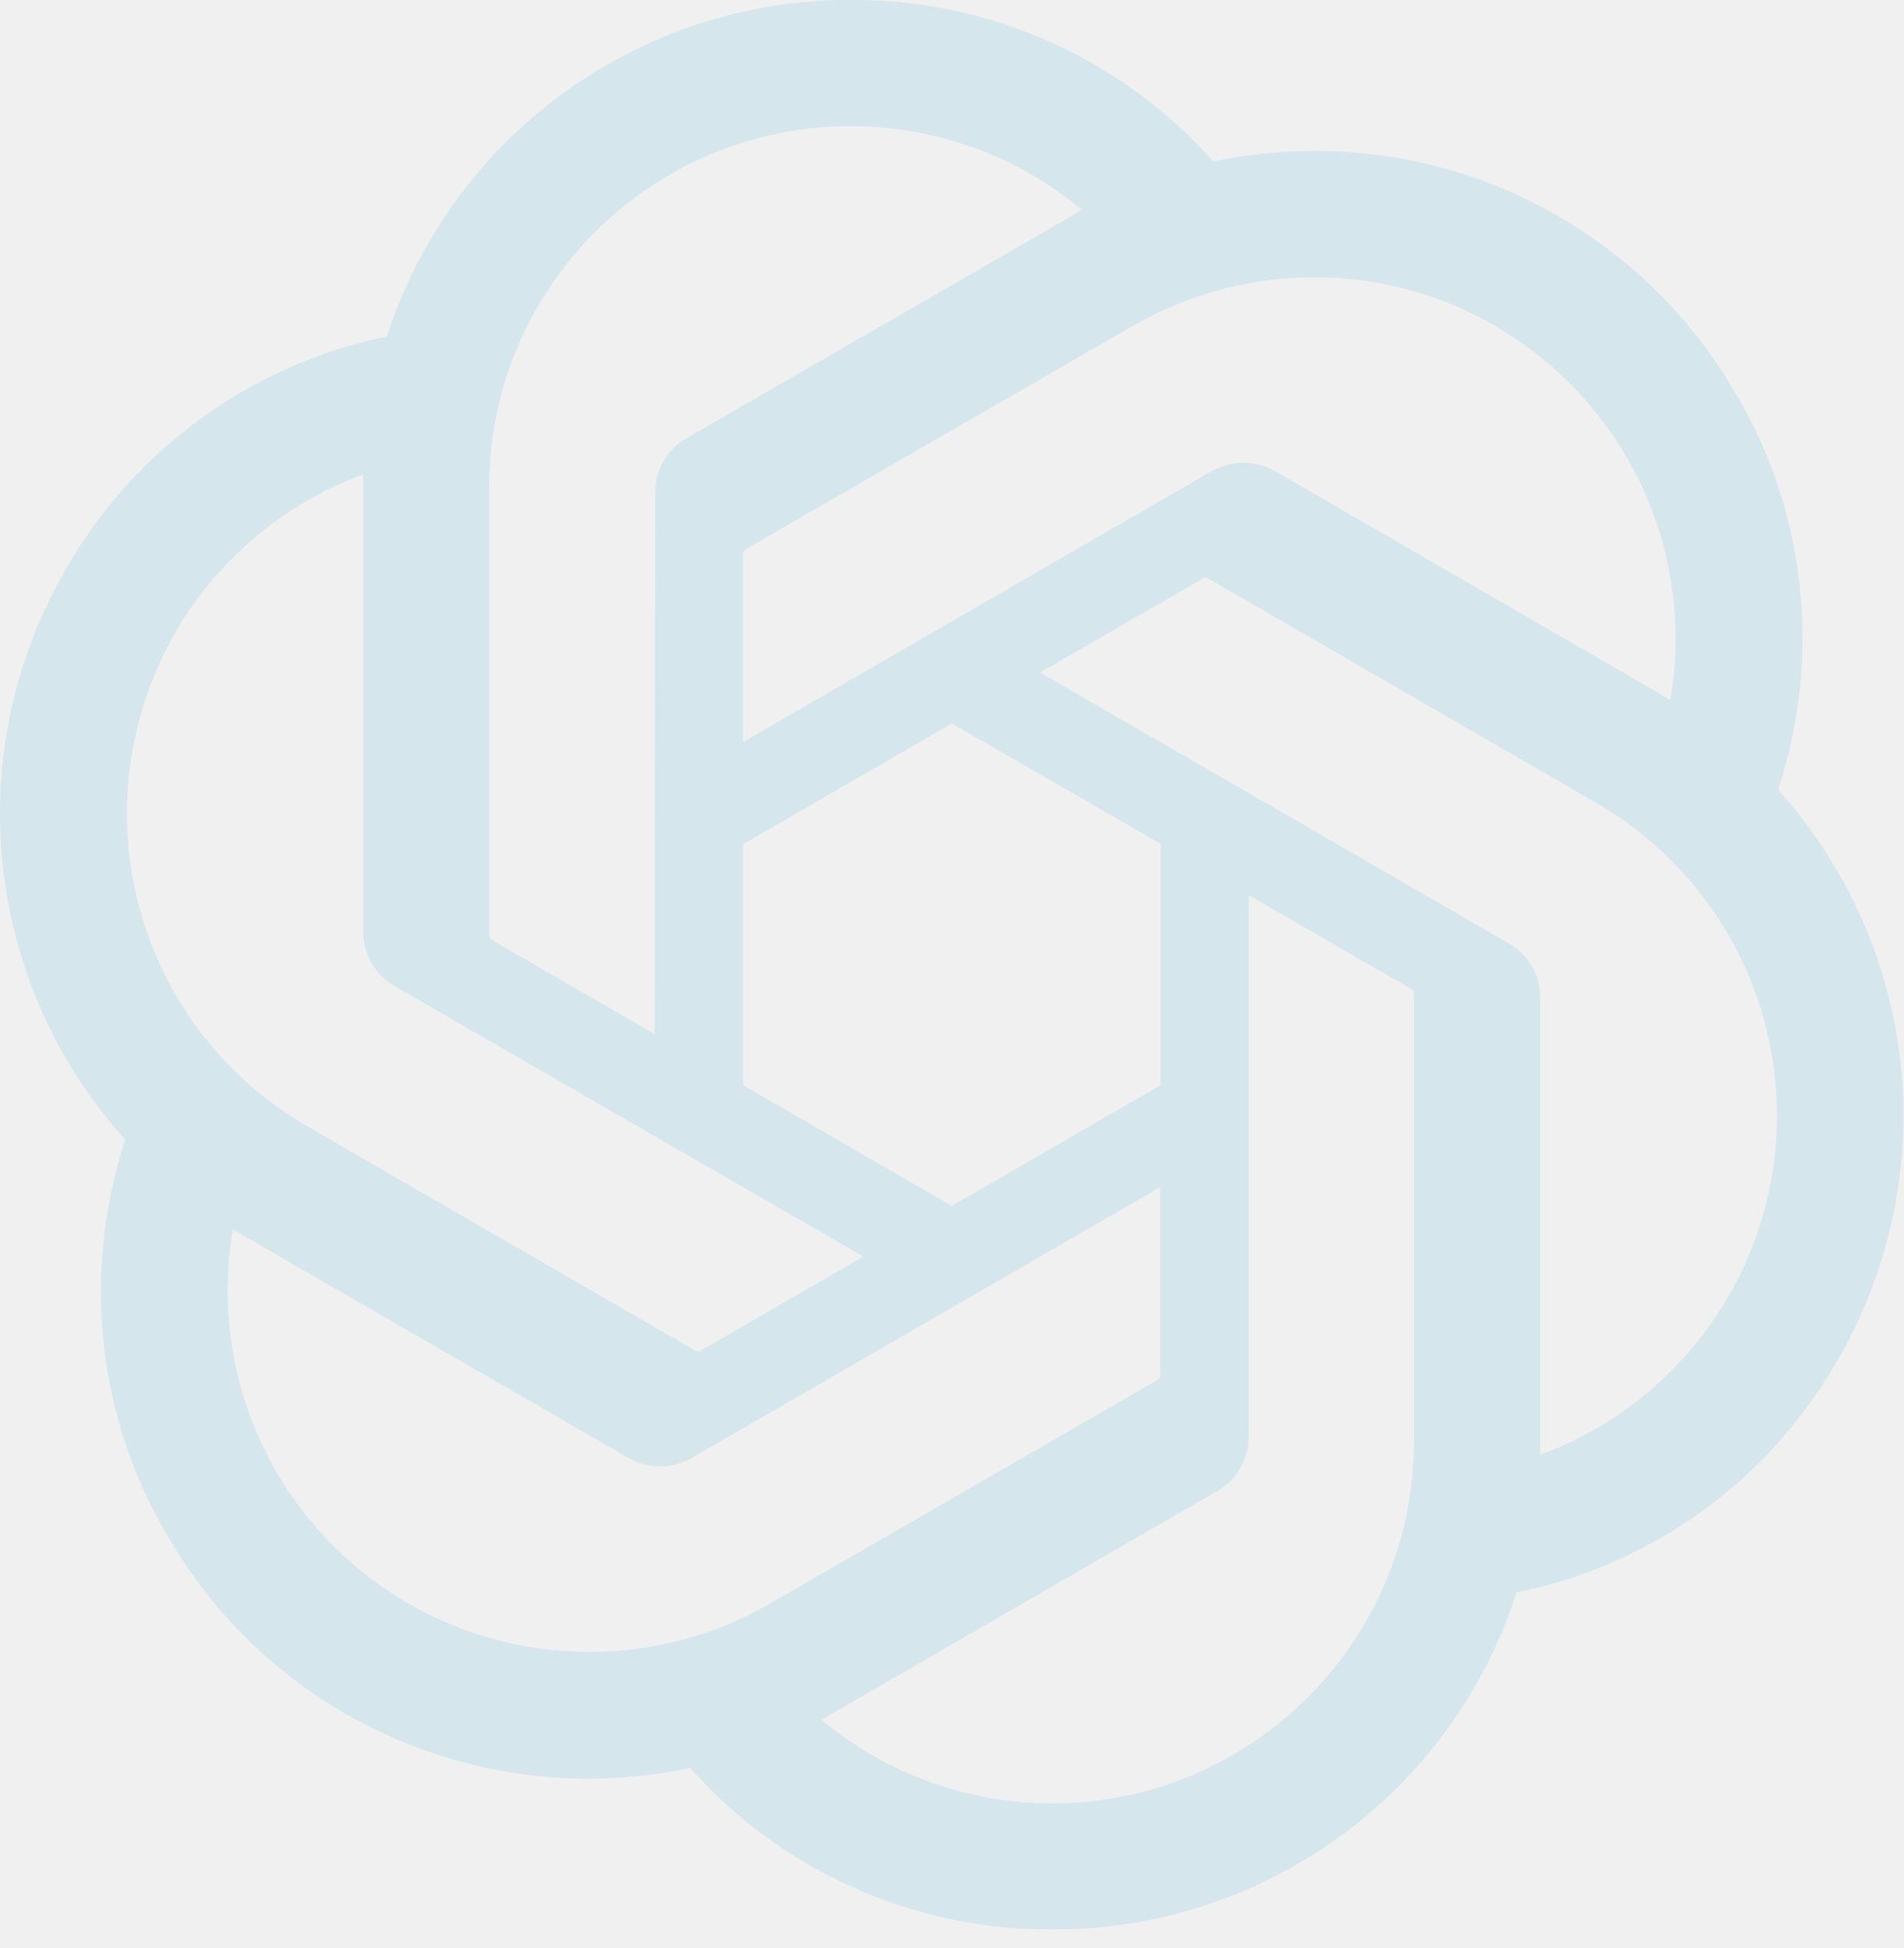
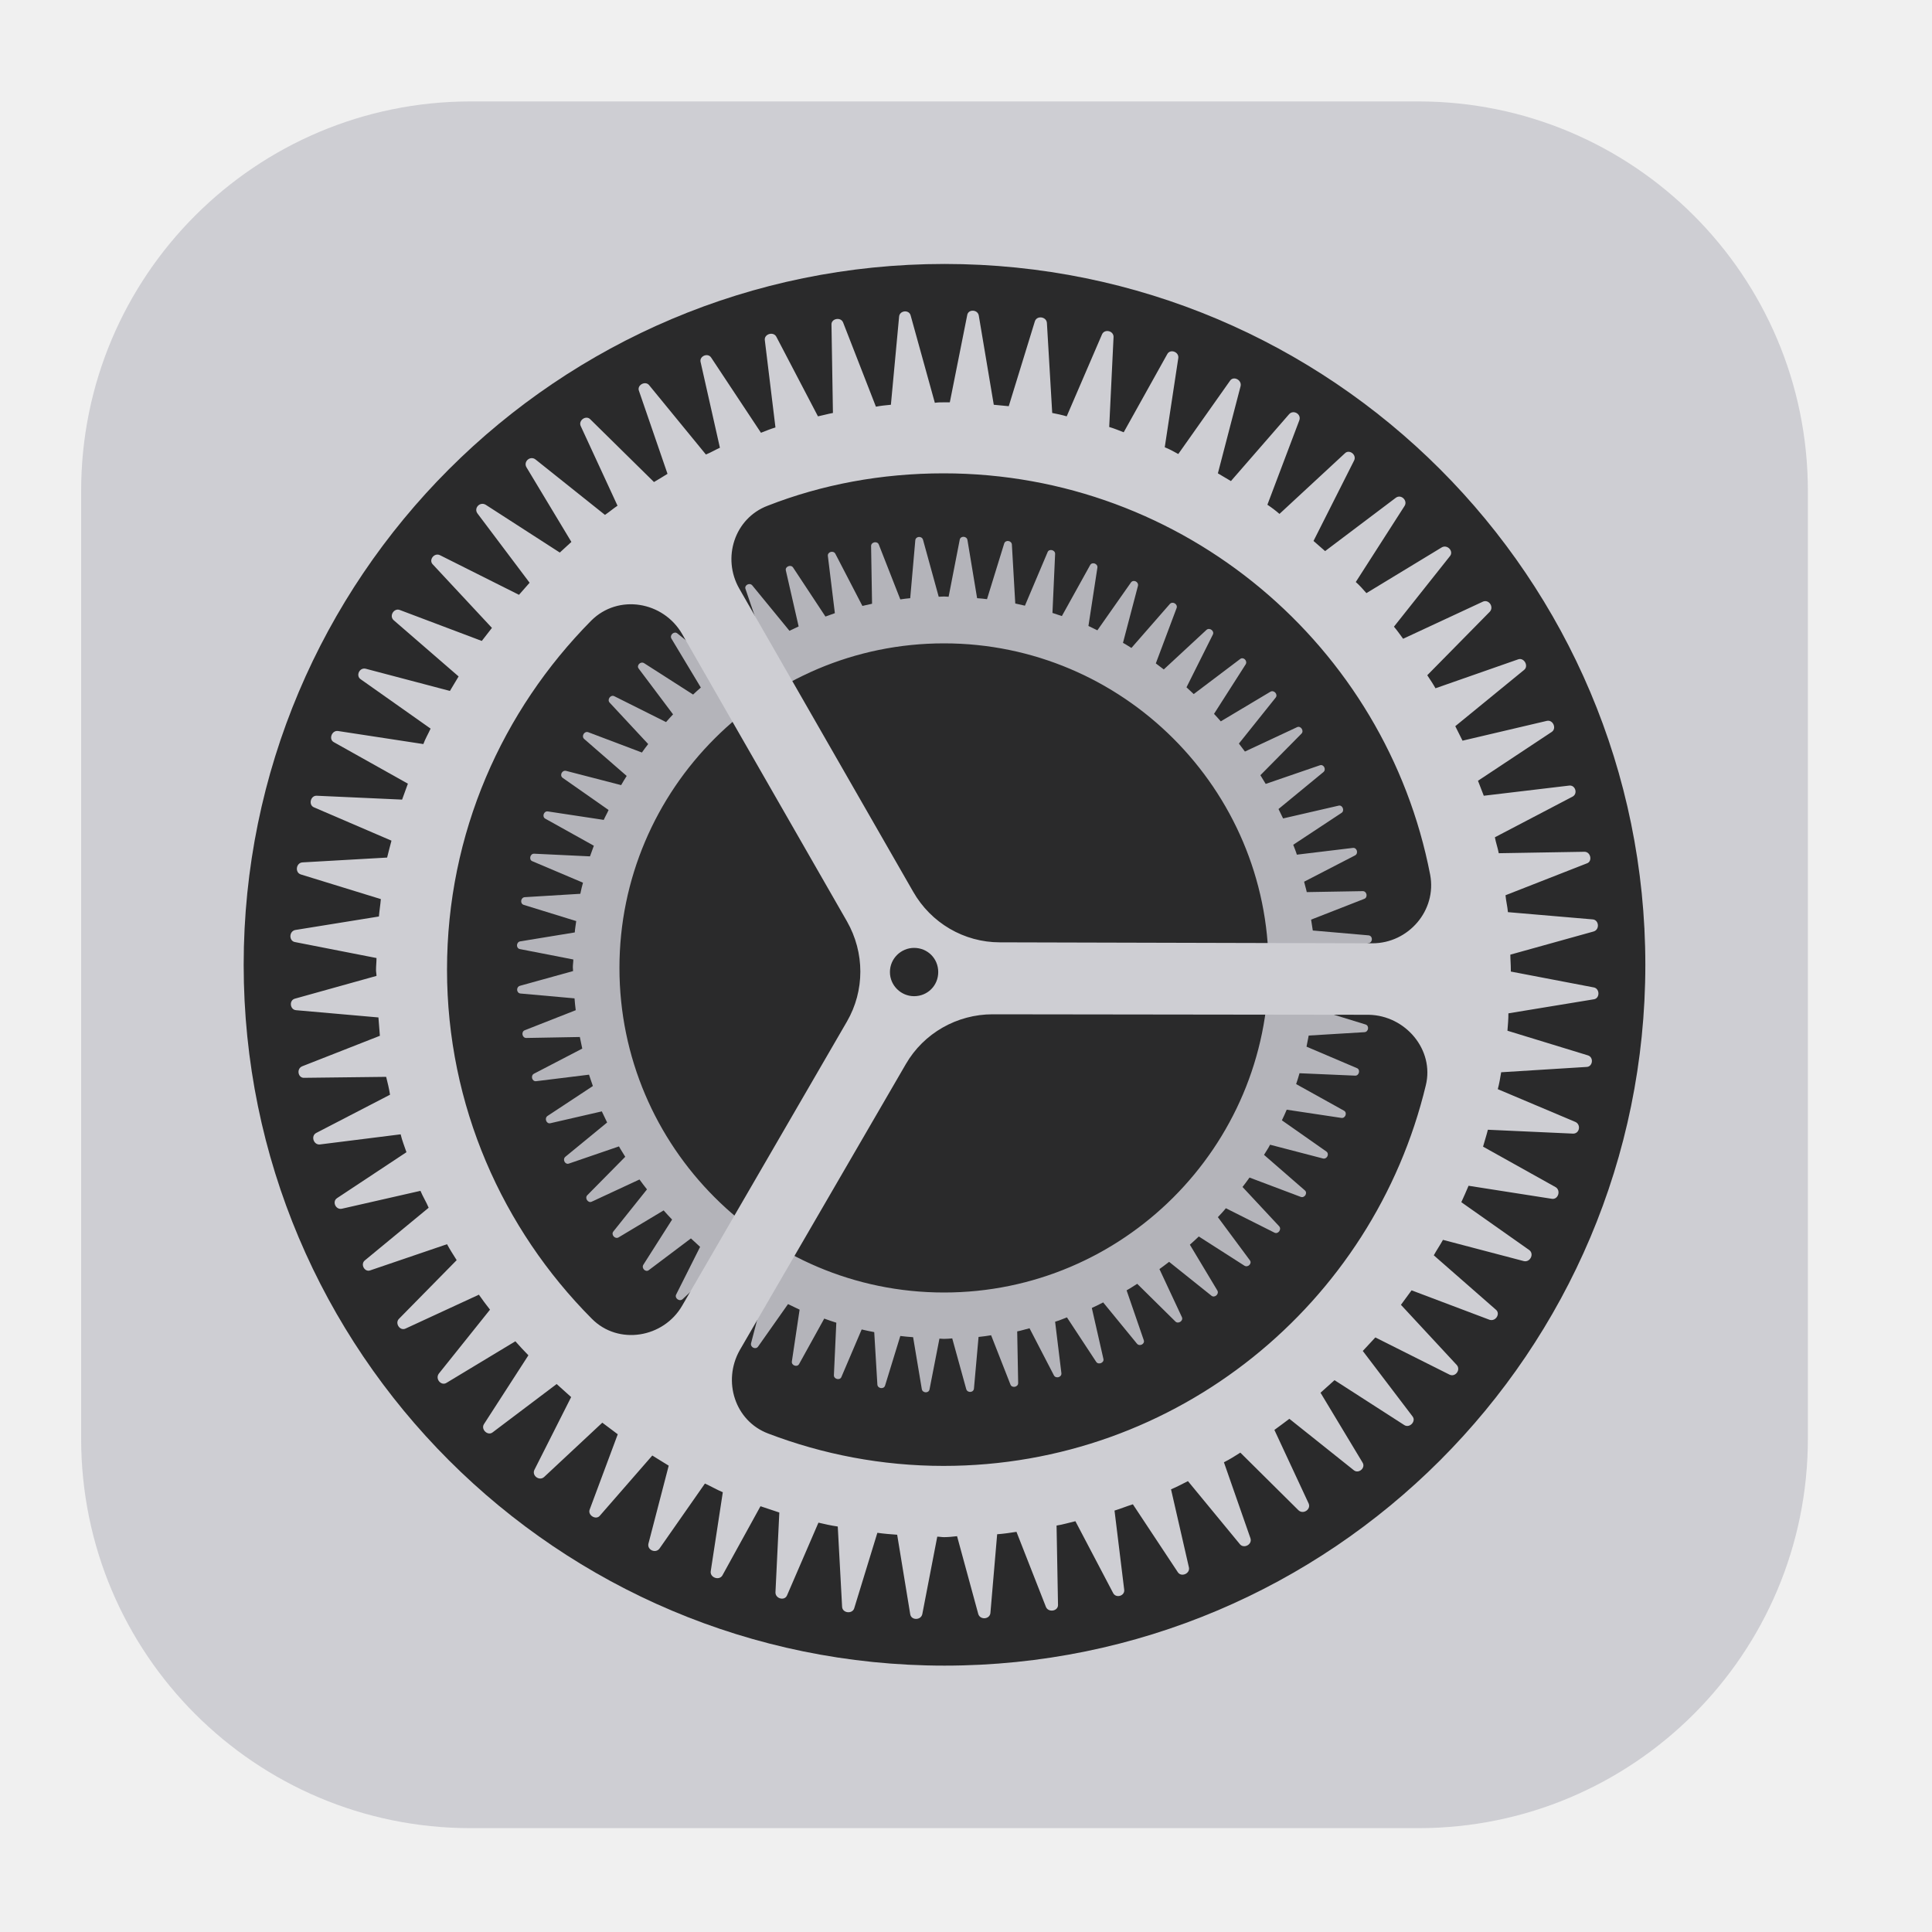
- <svg xmlns="http://www.w3.org/2000/svg" xmlns:xlink="http://www.w3.org/1999/xlink" width="43" height="44" viewBox="0 0 43 44" fill="none">
-   <defs>
-     <rect id="path_0" x="0" y="0" width="43" height="43.58" />
-   </defs>
-   <g opacity="1" transform="translate(0 0.000001981943)  rotate(0 21.5 21.79007)">
-     <mask id="bg-mask-0" fill="white">
-       <use xlink:href="#path_0" />
-     </mask>
-     <g mask="url(#bg-mask-0)">
-       <path id="分组 1" fill-rule="evenodd" style="fill:#8BCAE0" transform="translate(0 0)  rotate(0 21.5 21.79007)" opacity="0.27" d="M40.17 17.84L40.17 17.84C40.53 16.73 40.72 15.57 40.72 14.41C40.72 12.48 40.21 10.58 39.23 8.92C37.27 5.51 33.64 3.41 29.71 3.41C28.94 3.41 28.16 3.49 27.41 3.65C25.35 1.33 22.39 0 19.29 0L19.22 0L19.19 0C14.43 0 10.21 3.07 8.74 7.6C5.68 8.23 3.03 10.15 1.48 12.87C0.51 14.54 0 16.45 0 18.38C0 21.1 1.01 23.73 2.83 25.74C2.47 26.85 2.28 28.01 2.28 29.17C2.28 31.1 2.79 33 3.77 34.66C6.14 38.8 10.92 40.93 15.59 39.93C17.65 42.25 20.61 43.58 23.71 43.58L23.78 43.58L23.81 43.58C28.57 43.58 32.8 40.51 34.26 35.97C37.33 35.35 39.97 33.43 41.52 30.71C42.49 29.03 43 27.13 43 25.2C43 22.48 41.99 19.86 40.17 17.84Z M18.817 38.695C18.727 38.745 18.647 38.795 18.557 38.845C20.017 40.065 21.867 40.735 23.777 40.735L23.787 40.735C28.287 40.725 31.937 37.065 31.947 32.565L31.947 22.435C31.937 22.385 31.907 22.355 31.877 22.335L28.207 20.215L28.207 32.455C28.207 32.965 27.937 33.435 27.487 33.685L18.817 38.695Z M17.393 36.223L26.163 31.163C26.203 31.133 26.223 31.093 26.223 31.053L26.213 31.053L26.213 26.813L15.623 32.933C15.183 33.183 14.643 33.183 14.203 32.933L5.523 27.923C5.443 27.873 5.323 27.803 5.263 27.763C5.183 28.223 5.143 28.693 5.143 29.163C5.143 30.593 5.523 31.993 6.233 33.233L6.233 33.233C7.703 35.763 10.393 37.313 13.313 37.313C14.743 37.313 16.153 36.943 17.393 36.223Z M8.206 11.013C8.206 10.923 8.206 10.783 8.206 10.713C6.416 11.373 4.906 12.643 3.956 14.293L3.956 14.293C3.246 15.533 2.866 16.943 2.866 18.373C2.866 21.293 4.416 23.983 6.946 25.443L15.716 30.513C15.756 30.533 15.806 30.533 15.836 30.503L19.506 28.383L8.916 22.273C8.476 22.023 8.206 21.553 8.206 21.043L8.206 21.033L8.206 11.013Z M36.055 18.13L27.285 13.06C27.245 13.04 27.195 13.05 27.165 13.07L23.495 15.19L34.085 21.31C34.525 21.56 34.795 22.02 34.795 22.53C34.795 22.53 34.795 22.54 34.795 22.54L34.795 32.86C38.005 31.68 40.145 28.62 40.145 25.2C40.145 22.28 38.585 19.59 36.055 18.13Z M16.834 12.412C16.805 12.442 16.785 12.482 16.785 12.522L16.785 12.522L16.785 16.762L27.375 10.642C27.595 10.522 27.845 10.452 28.095 10.452C28.345 10.452 28.584 10.522 28.805 10.642L37.484 15.662C37.565 15.712 37.654 15.762 37.734 15.812L37.734 15.812C37.815 15.352 37.855 14.892 37.855 14.432C37.855 9.922 34.194 6.262 29.684 6.262C28.255 6.262 26.855 6.642 25.605 7.352L16.834 12.412Z M19.221 2.849C14.711 2.849 11.051 6.499 11.051 11.009L11.051 21.139C11.061 21.189 11.081 21.219 11.121 21.239L14.791 23.359L14.801 11.129L14.801 11.119C14.801 10.619 15.071 10.149 15.511 9.899L24.191 4.889C24.261 4.839 24.381 4.779 24.441 4.739C22.981 3.519 21.131 2.849 19.221 2.849Z M16.783 24.51L21.503 27.24L26.223 24.51L26.223 19.06L21.503 16.34L16.783 19.07L16.783 24.51Z " />
-     </g>
-   </g>
+ <svg xmlns="http://www.w3.org/2000/svg" t="1686312848060" class="icon" viewBox="0 0 1024 1024" version="1.1" p-id="85470" width="43" height="43">
+   <path d="M751.744 968.96H249.472c-114.048 0-206.464-92.416-206.464-206.464V260.224C43.008 146.176 135.424 53.76 249.472 53.76h502.272c114.048 0 206.464 92.416 206.464 206.464v502.272c0 114.048-92.416 206.464-206.464 206.464z" fill="#CECED3" p-id="85471" />
+   <path d="M500.608 511.36m-371.456 0a371.456 371.456 0 1 0 742.912 0 371.456 371.456 0 1 0-742.912 0Z" fill="#2A2A2B" p-id="85472" />
+   <path d="M725.76 519.296l-28.8-5.632v-0.64c0-1.792-0.256-3.456-0.256-5.248l28.928-7.936c2.176-0.64 1.92-3.968-0.384-4.096l-29.44-2.56c-0.256-1.92-0.64-3.84-0.896-5.76l28.16-11.008c2.048-0.768 1.408-4.096-0.768-4.096l-29.696 0.512c-0.384-1.92-1.024-3.712-1.408-5.504l27.008-13.952c1.92-1.024 1.024-4.224-1.152-3.968l-29.696 3.584c-0.512-1.792-1.28-3.456-1.92-5.248l25.6-16.896c1.792-1.152 0.512-4.352-1.536-3.84l-29.44 6.784c-0.768-1.664-1.664-3.328-2.432-4.992l23.808-19.584c1.664-1.408 0.128-4.352-1.92-3.584l-28.672 9.856c-0.896-1.536-1.92-3.072-2.816-4.608l21.76-22.016c1.536-1.536-0.384-4.352-2.304-3.456l-27.648 12.928c-1.024-1.408-2.176-2.816-3.2-4.224l19.456-24.32c1.408-1.664-0.768-4.224-2.688-3.2l-26.368 15.744c-1.152-1.28-2.304-2.688-3.584-3.968l16.768-26.24c1.152-1.92-1.28-4.224-2.944-2.816l-24.576 18.56c-1.28-1.152-2.56-2.432-3.84-3.584l13.952-27.904c1.024-1.92-1.664-3.968-3.328-2.56l-22.656 20.992c-1.408-1.024-2.816-2.176-4.224-3.2l11.008-29.312c0.768-2.048-2.048-3.84-3.584-2.176l-20.352 23.296c-1.536-0.896-2.944-1.92-4.48-2.688l7.936-30.208c0.512-2.176-2.432-3.584-3.712-1.792L581.632 334.08c-1.536-0.768-3.072-1.536-4.736-2.304l4.736-30.848c0.384-2.176-2.816-3.328-3.84-1.408l-14.976 27.008c-1.664-0.512-3.328-1.152-4.992-1.664l1.408-31.232c0.128-2.176-3.2-2.944-3.968-1.024l-12.032 28.416c-1.664-0.384-3.456-0.768-5.12-1.152l-1.792-31.232c-0.128-2.176-3.456-2.688-4.096-0.512l-9.088 29.44c-1.792-0.256-3.456-0.384-5.248-0.512l-5.12-30.848c-0.384-2.176-3.712-2.304-4.096-0.128l-5.888 30.208c-0.768 0-1.536-0.128-2.432-0.128-1.024 0-1.92 0.128-2.816 0.128l-8.32-30.208c-0.64-2.176-3.968-1.92-4.096 0.384l-2.688 30.592c-1.792 0.128-3.456 0.384-5.248 0.64l-11.392-29.056c-0.768-2.048-4.096-1.408-4.096 0.768l0.512 30.592c-1.792 0.384-3.456 0.768-5.12 1.152l-14.336-27.648c-1.024-1.92-4.224-1.024-3.968 1.152l3.712 30.336c-1.664 0.512-3.328 1.28-4.992 1.792L420.352 300.8c-1.152-1.792-4.352-0.512-3.84 1.536l6.784 29.696c-1.664 0.768-3.2 1.536-4.864 2.304l-19.712-24.064c-1.408-1.664-4.352-0.128-3.584 1.92l9.856 28.8c-1.536 0.896-3.072 1.92-4.608 2.816l-22.144-21.76c-1.536-1.536-4.352 0.384-3.456 2.304l12.8 27.52c-1.536 1.024-2.944 2.176-4.352 3.2l-24.192-19.328c-1.664-1.408-4.224 0.768-3.2 2.688l15.616 25.984c-1.408 1.152-2.688 2.432-4.096 3.712l-25.984-16.64c-1.92-1.152-4.224 1.28-2.816 2.944l18.176 24.192c-1.28 1.408-2.56 2.688-3.712 4.096l-27.392-13.696c-1.92-1.024-3.968 1.664-2.56 3.328l20.48 22.016c-1.152 1.536-2.304 2.944-3.328 4.48l-28.416-10.752c-2.048-0.768-3.84 2.048-2.176 3.584l22.528 19.584c-1.024 1.664-2.048 3.2-2.944 4.864l-29.184-7.552c-2.176-0.512-3.584 2.432-1.792 3.712l24.32 17.024c-0.768 1.792-1.792 3.456-2.56 5.248l-29.568-4.48c-2.176-0.384-3.328 2.816-1.408 3.84l25.728 14.336c-0.64 1.92-1.408 3.712-2.048 5.632l-29.568-1.408c-2.176-0.128-2.944 3.2-1.024 3.968l26.88 11.392c-0.512 1.92-1.024 3.84-1.408 5.888l-29.44 1.792c-2.176 0.128-2.688 3.456-0.512 4.096l27.776 8.576c-0.256 2.048-0.64 3.968-0.768 6.016l-28.928 4.736c-2.176 0.384-2.304 3.712-0.128 4.096l28.288 5.504c0 1.408-0.256 2.688-0.256 4.096 0 0.768 0.128 1.408 0.128 2.048l-28.16 7.808c-2.176 0.64-1.92 3.968 0.384 4.096l28.544 2.56c0.128 2.048 0.384 4.224 0.64 6.272l-27.008 10.624c-2.048 0.768-1.408 4.096 0.768 4.096l28.416-0.512c0.384 2.048 0.896 4.096 1.28 6.144l-25.6 13.312c-1.92 1.024-1.024 4.224 1.152 3.968l28.032-3.456c0.64 2.048 1.408 4.096 2.048 6.016l-24.064 15.872c-1.792 1.28-0.512 4.352 1.536 3.84l27.264-6.272c0.896 2.048 1.92 3.84 2.816 5.888L299.648 613.12c-1.664 1.408-0.128 4.352 1.92 3.584l26.496-9.088c1.024 1.92 2.304 3.712 3.328 5.504l-20.096 20.352c-1.536 1.536 0.384 4.352 2.304 3.456l25.344-11.776c1.28 1.792 2.56 3.456 3.968 5.248L325.12 652.672c-1.408 1.664 0.768 4.224 2.688 3.2l23.936-14.336c1.408 1.664 2.944 3.2 4.48 4.864l-15.232 23.936c-1.152 1.92 1.28 4.224 2.944 2.816l22.272-16.768c1.664 1.536 3.2 2.944 4.864 4.48L358.4 686.08c-1.024 1.92 1.664 3.968 3.328 2.56l20.352-18.944c1.792 1.28 3.584 2.688 5.376 3.968L377.6 700.16c-0.768 2.048 2.048 3.84 3.584 2.176l18.176-20.864c1.92 1.152 3.84 2.432 5.76 3.456l-7.04 27.008c-0.512 2.176 2.432 3.584 3.712 1.792l15.872-22.528c2.048 0.896 4.096 2.048 6.144 2.944l-4.096 27.392c-0.384 2.176 2.816 3.328 3.84 1.408l13.312-24.064c2.176 0.768 4.224 1.536 6.4 2.176l-1.28 27.776c-0.128 2.176 3.2 2.944 3.968 1.024l10.752-25.216c2.176 0.512 4.48 1.024 6.656 1.408l1.664 27.776c0.128 2.176 3.456 2.688 4.096 0.512l8.064-26.24c2.304 0.256 4.48 0.512 6.784 0.64l4.608 27.52c0.384 2.176 3.712 2.304 4.096 0.128l5.248-26.88c0.768 0 1.536 0.128 2.304 0.128 1.536 0 2.944-0.128 4.48-0.256l7.424 26.88c0.64 2.176 3.968 1.92 4.096-0.384l2.432-27.264c2.304-0.256 4.48-0.512 6.656-0.896l10.24 26.112c0.768 2.048 4.096 1.408 4.096-0.768l-0.512-27.392c2.176-0.384 4.352-1.152 6.528-1.664l12.928 24.96c1.024 1.92 4.224 1.024 3.968-1.152l-3.328-27.264c2.176-0.64 4.224-1.536 6.272-2.304l15.488 23.552c1.152 1.792 4.352 0.512 3.84-1.536l-6.144-27.008c2.048-0.896 3.968-1.92 6.016-2.944l17.92 21.888c1.408 1.664 4.352 0.128 3.584-1.92l-9.088-26.368c1.92-1.024 3.712-2.304 5.632-3.456l20.224 19.968c1.536 1.536 4.352-0.384 3.456-2.304l-11.904-25.472c1.792-1.28 3.456-2.56 5.12-3.84l22.4 17.92c1.664 1.408 4.224-0.768 3.2-2.688l-14.592-24.32c1.536-1.408 3.2-2.816 4.736-4.352l24.192 15.488c1.92 1.152 4.224-1.28 2.816-2.944L645.504 645.12c1.408-1.536 2.944-3.072 4.224-4.736l25.728 12.928c1.92 1.024 3.968-1.664 2.56-3.328l-19.456-20.864c1.28-1.664 2.56-3.328 3.712-4.992l27.136 10.24c2.048 0.768 3.84-2.048 2.176-3.456l-21.632-18.816c1.024-1.792 2.304-3.456 3.2-5.376l28.032 7.296c2.176 0.512 3.584-2.432 1.792-3.712l-23.552-16.512c0.896-1.92 1.792-3.712 2.56-5.632l28.928 4.352c2.176 0.384 3.328-2.816 1.408-3.84l-25.344-14.08c0.64-1.92 1.28-3.84 1.792-5.76l29.44 1.28c2.176 0.128 2.944-3.2 1.024-3.968l-26.752-11.392c0.384-1.92 0.768-3.968 1.152-5.888l29.568-1.792c2.176-0.128 2.688-3.456 0.512-4.096l-27.904-8.576c0.256-1.92 0.256-3.968 0.384-5.888l29.44-4.864c2.176-0.512 2.176-3.968 0.128-4.352z m-53.376-6.272c0 94.848-77.184 172.032-172.032 172.032-94.848 0-172.032-77.184-172.032-172.032s77.184-172.032 172.032-172.032c94.72 0 172.032 77.184 172.032 172.032z" fill="#B4B4BA" p-id="85473" />
+   <path d="M844.928 523.392l-44.16-8.448v-1.024c0-2.816-0.256-5.376-0.256-7.936l44.16-12.288c3.328-1.024 2.816-6.144-0.512-6.4l-44.928-3.84c-0.256-3.072-1.024-5.888-1.28-8.96l43.136-16.896c3.072-1.024 2.048-6.144-1.28-6.144l-45.44 0.768c-0.512-2.816-1.536-5.632-2.048-8.448l41.088-21.504c3.072-1.536 1.536-6.4-1.792-5.888l-45.184 5.376c-1.024-2.56-2.048-5.376-3.072-7.936l39.04-25.856c2.816-1.792 0.768-6.656-2.56-5.888l-44.672 10.496-3.84-7.68 36.48-29.824c2.56-2.048 0-6.656-3.072-5.632l-43.904 15.36c-1.28-2.304-2.816-4.608-4.352-6.912l33.152-33.664c2.304-2.56-0.512-6.656-3.584-5.376L743.68 338.56c-1.536-2.048-3.072-4.352-4.864-6.4l29.568-37.248c2.304-2.56-1.024-6.4-4.096-4.864l-40.064 24.32c-1.792-2.048-3.584-4.096-5.632-5.888l25.856-40.32c1.792-2.816-1.792-6.4-4.608-4.352l-37.504 28.288-6.144-5.376 21.504-42.624c1.536-3.072-2.56-6.144-4.864-3.84l-34.688 32.128c-2.048-1.792-4.096-3.328-6.4-4.864l16.896-44.672c1.28-3.328-3.072-5.888-5.376-3.328l-30.848 35.456c-2.304-1.28-4.608-2.816-6.912-4.096l12.032-46.208c0.768-3.328-3.84-5.632-5.632-2.816L624.512 240.64c-2.304-1.28-4.608-2.56-7.168-3.584l7.168-47.232c0.512-3.328-4.352-5.12-5.888-2.048l-23.04 41.344c-2.56-1.024-5.12-2.048-7.68-2.816l2.304-47.744c0-3.328-4.864-4.352-6.144-1.28l-18.688 43.392c-2.56-0.768-5.12-1.28-7.68-1.792l-2.816-47.744c-0.256-3.328-5.376-4.096-6.4-0.768l-13.824 44.928c-2.56-0.256-5.376-0.512-7.936-0.768l-7.936-47.232c-0.512-3.328-5.632-3.584-6.144-0.256l-9.216 46.208h-3.584c-1.536 0-2.816 0-4.352 0.256l-12.8-46.208c-0.768-3.328-5.888-2.816-6.144 0.512l-4.352 46.72c-2.56 0.256-5.376 0.512-7.936 1.024l-17.408-44.672c-1.28-3.072-6.4-2.048-6.144 1.28l0.768 46.72c-2.816 0.512-5.376 1.28-7.936 1.792l-22.016-42.112c-1.536-3.072-6.656-1.536-6.144 1.792l5.632 46.208c-2.56 0.768-5.12 1.792-7.68 2.816l-26.368-39.808c-1.792-2.816-6.4-0.768-5.632 2.304l10.24 45.44c-2.304 1.024-4.864 2.56-7.424 3.584l-30.08-36.736c-2.048-2.56-6.656 0-5.376 3.072l15.104 43.904c-2.56 1.536-4.864 3.072-7.168 4.352l-33.664-33.152c-2.304-2.56-6.656 0.512-5.12 3.584l19.456 42.112c-2.304 1.536-4.352 3.328-6.656 4.864l-36.736-29.312c-2.816-2.304-6.656 1.024-4.864 4.096l23.808 39.552c-2.048 1.792-4.096 3.84-6.144 5.632L257.408 267.52c-3.072-1.792-6.4 1.792-4.352 4.608l27.648 36.736c-1.792 2.048-3.84 4.352-5.632 6.4l-41.856-20.992c-3.072-1.536-6.144 2.56-3.84 4.864l31.36 33.664-5.376 6.912-43.392-16.384c-3.072-1.28-5.888 3.072-3.328 5.376l34.432 29.824-4.608 7.68-44.672-11.776c-3.328-0.768-5.376 3.84-2.56 5.632l36.992 26.112c-1.28 2.816-2.816 5.376-3.84 8.192l-45.184-6.912c-3.328-0.512-5.12 4.352-2.304 5.888l39.296 22.016-3.072 8.448-45.184-2.048c-3.328-0.256-4.608 4.864-1.536 6.144l41.088 17.664c-0.768 2.816-1.536 5.888-2.304 8.96l-44.928 2.56c-3.328 0.256-4.096 5.376-0.768 6.4l42.368 13.056c-0.256 3.072-0.768 6.144-1.024 9.216l-44.416 7.168c-3.328 0.768-3.328 5.888 0 6.4l43.136 8.448c0 2.304-0.256 4.096-0.256 6.4 0 1.024 0.256 2.048 0.256 3.072l-43.136 12.032c-3.328 0.768-2.816 5.888 0.512 6.144l43.648 3.84c0.256 3.328 0.512 6.4 0.768 9.728l-41.088 16.128c-3.328 1.28-2.304 6.4 1.024 6.144l43.392-0.512c0.768 3.072 1.536 6.144 2.048 9.472L167.68 600.448c-3.072 1.536-1.536 6.4 1.792 6.144l42.88-5.376c0.768 3.328 2.048 6.4 3.072 9.472l-36.736 24.32c-2.816 1.792-0.768 6.4 2.56 5.632l41.6-9.472c1.28 3.072 3.072 5.888 4.352 8.96l-33.664 27.776c-2.816 2.048-0.256 6.656 2.816 5.376l40.576-13.824c1.536 2.816 3.328 5.632 5.12 8.448l-30.592 31.104c-2.304 2.304 0.512 6.656 3.584 5.12l38.784-17.92c1.792 2.56 3.84 5.376 5.888 7.936l-27.136 33.92c-2.048 2.816 1.28 6.656 4.096 4.864l36.48-22.016c2.304 2.56 4.608 5.12 6.912 7.424l-23.552 36.48c-1.792 2.816 2.048 6.4 4.608 4.352l33.92-25.6 7.68 6.912-19.456 38.528c-1.536 3.072 2.56 6.144 5.12 3.84l30.848-28.8c2.816 2.048 5.376 4.096 8.192 6.144L312.576 800c-1.28 3.072 3.328 5.888 5.376 3.328l27.776-31.872c2.816 1.792 5.888 3.584 8.704 5.376l-10.752 41.344c-0.768 3.328 3.84 5.376 5.888 2.56l24.064-34.432c3.328 1.536 6.4 3.328 9.472 4.608l-6.4 41.856c-0.512 3.328 4.352 5.12 6.144 2.304l20.224-36.736c3.328 1.024 6.656 2.304 9.984 3.328l-2.048 42.368c0 3.328 4.864 4.608 6.144 1.536l16.64-38.528c3.328 0.768 6.656 1.536 10.24 2.048l2.304 42.624c0.256 3.328 5.376 3.84 6.4 0.768l12.288-40.064c3.584 0.512 6.912 0.768 10.496 1.024l6.912 42.112c0.512 3.328 5.632 3.328 6.4 0l7.936-41.088c1.28 0 2.304 0.256 3.584 0.256 2.304 0 4.608-0.256 6.912-0.512l11.264 41.344c1.024 3.072 5.888 2.816 6.4-0.512l3.584-41.856c3.584-0.256 6.912-0.768 10.24-1.28l15.616 39.808c1.28 3.072 6.4 2.304 6.4-1.024l-0.768-42.112c3.328-0.512 6.656-1.536 9.984-2.304l19.968 38.016c1.536 3.072 6.4 1.536 5.888-1.792l-5.12-41.856c3.328-1.024 6.4-2.304 9.728-3.328l23.808 35.968c1.792 2.816 6.656 0.768 5.888-2.56l-9.472-41.344c3.072-1.28 5.888-2.816 8.96-4.352l27.52 33.408c2.048 2.56 6.656 0.256 5.632-3.072l-14.08-40.32c3.072-1.536 5.888-3.328 8.704-5.12l30.848 30.592c2.56 2.304 6.656-0.512 5.376-3.584l-18.176-39.04c2.56-1.792 5.12-3.84 7.936-5.888l34.176 27.264c2.56 2.048 6.4-1.28 4.608-4.096l-22.272-36.992c2.56-2.304 4.864-4.352 7.424-6.656l36.992 23.808c2.816 1.792 6.4-2.048 4.352-4.608l-26.368-34.688c2.304-2.56 4.608-4.864 6.656-7.168l39.296 19.712c3.072 1.536 6.144-2.56 3.84-5.12l-29.568-31.872c1.792-2.56 3.84-5.12 5.632-7.68l41.344 15.616c3.328 1.024 5.888-3.328 3.328-5.376l-32.896-28.8c1.536-2.816 3.328-5.376 4.864-8.192l42.88 11.264c3.328 0.768 5.632-3.84 2.816-5.888l-35.968-25.344c1.28-2.816 2.56-5.632 3.84-8.704l44.16 6.912c3.328 0.512 4.864-4.352 2.048-6.144l-38.528-21.504c0.768-2.816 1.792-5.888 2.56-8.96l44.928 2.048c3.584 0.256 4.608-4.608 1.536-6.144L793.856 577.28c0.768-2.816 1.28-5.888 1.792-8.96l45.184-2.816c3.328 0 4.096-5.12 0.768-6.144l-42.624-13.056c0.256-3.072 0.512-6.144 0.512-9.216l45.184-7.424c3.328-0.384 3.328-5.504 0.256-6.272zM361.6 691.968C351.744 709.12 327.68 713.216 313.6 698.88c-47.232-47.488-76.672-112.896-76.672-184.96 0-72.32 29.312-137.344 76.416-184.96 14.336-14.336 38.272-10.24 48.256 7.168l87.296 152.192c9.472 16.64 9.472 36.736 0 53.12l-87.296 150.528z m394.112-116.736C727.936 690.944 623.872 776.96 500.096 776.96c-32.64 0-64.128-6.144-92.928-17.152-17.664-6.656-24.32-27.776-15.104-44.16l88.064-151.68c9.472-16.384 27.136-26.368 45.952-26.368l199.424 0.256c19.456 0.384 34.816 18.56 30.208 37.376z m-284.032-60.032c0-7.168 5.888-12.8 12.8-12.8 7.168 0 12.8 5.632 12.8 12.8s-5.632 12.8-12.8 12.8c-6.912 0-12.8-5.632-12.8-12.8z m255.744-15.232l-197.504-0.512c-18.944 0-36.48-10.24-45.952-26.88l-92.16-160.64c-9.216-16.128-2.56-37.248 15.104-43.904 28.8-11.264 60.288-17.152 93.184-17.152 127.744 0 234.496 91.648 257.92 212.736 3.584 18.944-11.52 36.352-30.592 36.352z" fill="#CECED3" p-id="85474" />
</svg>
